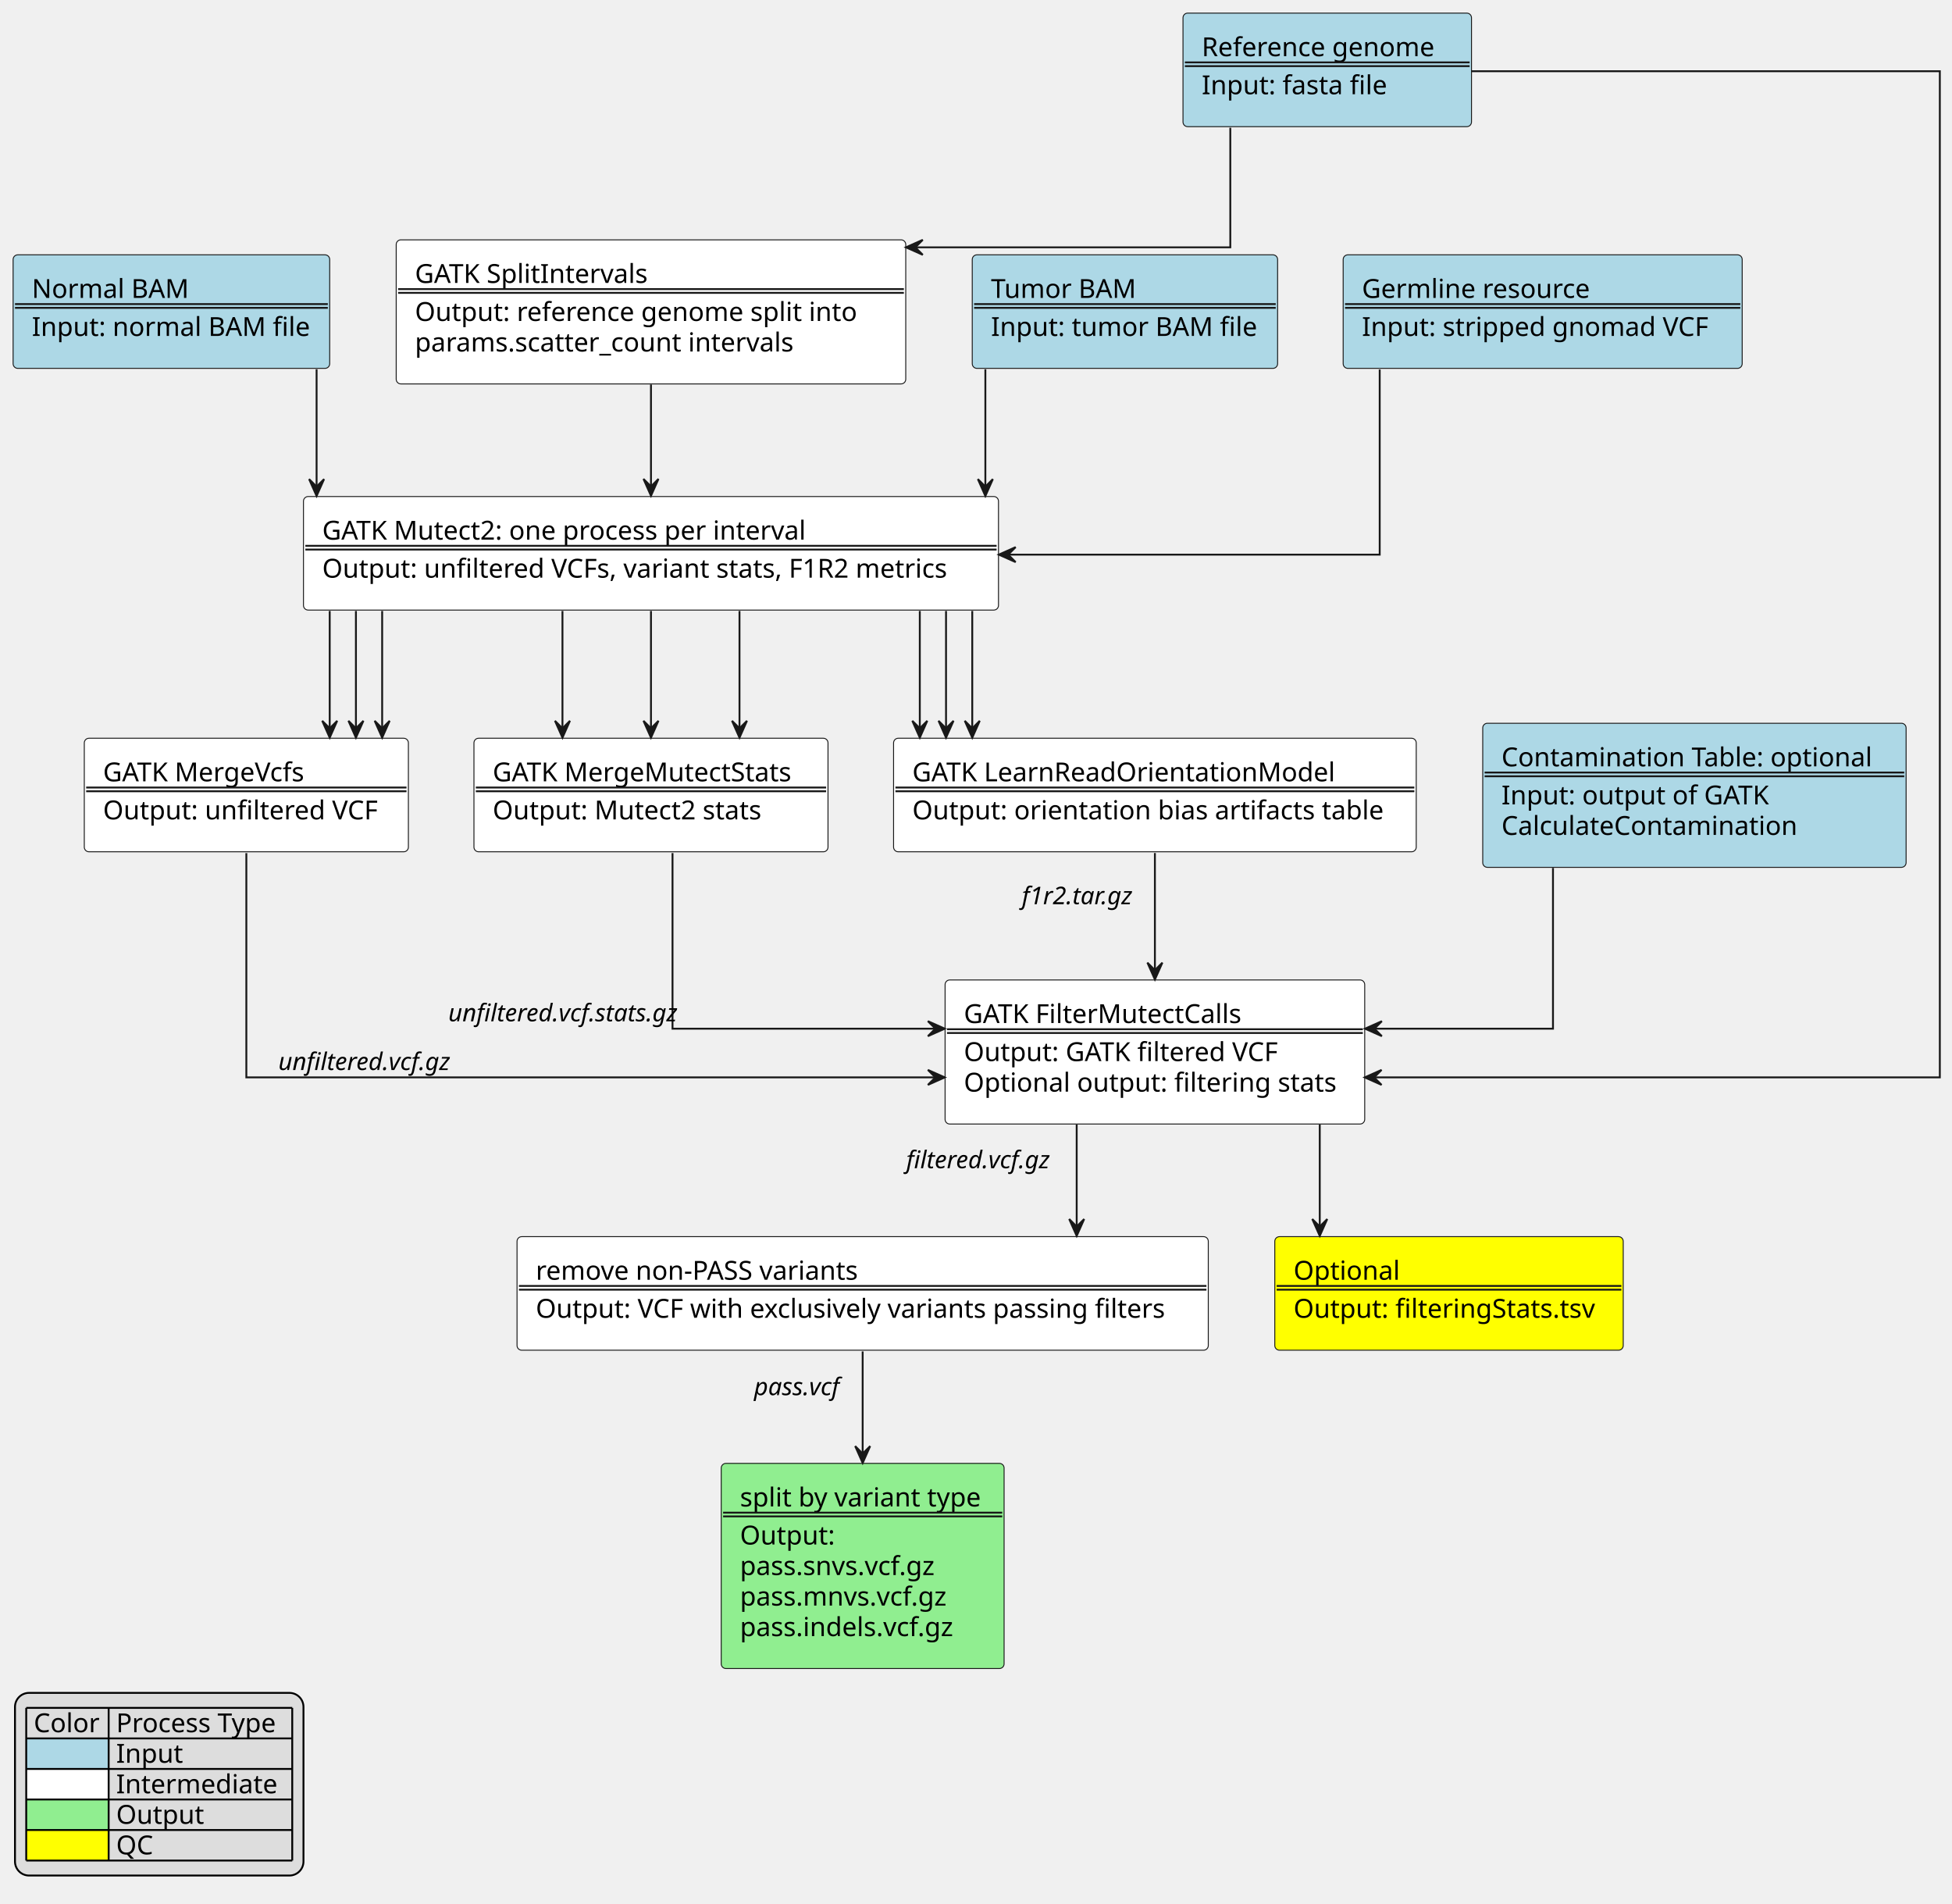
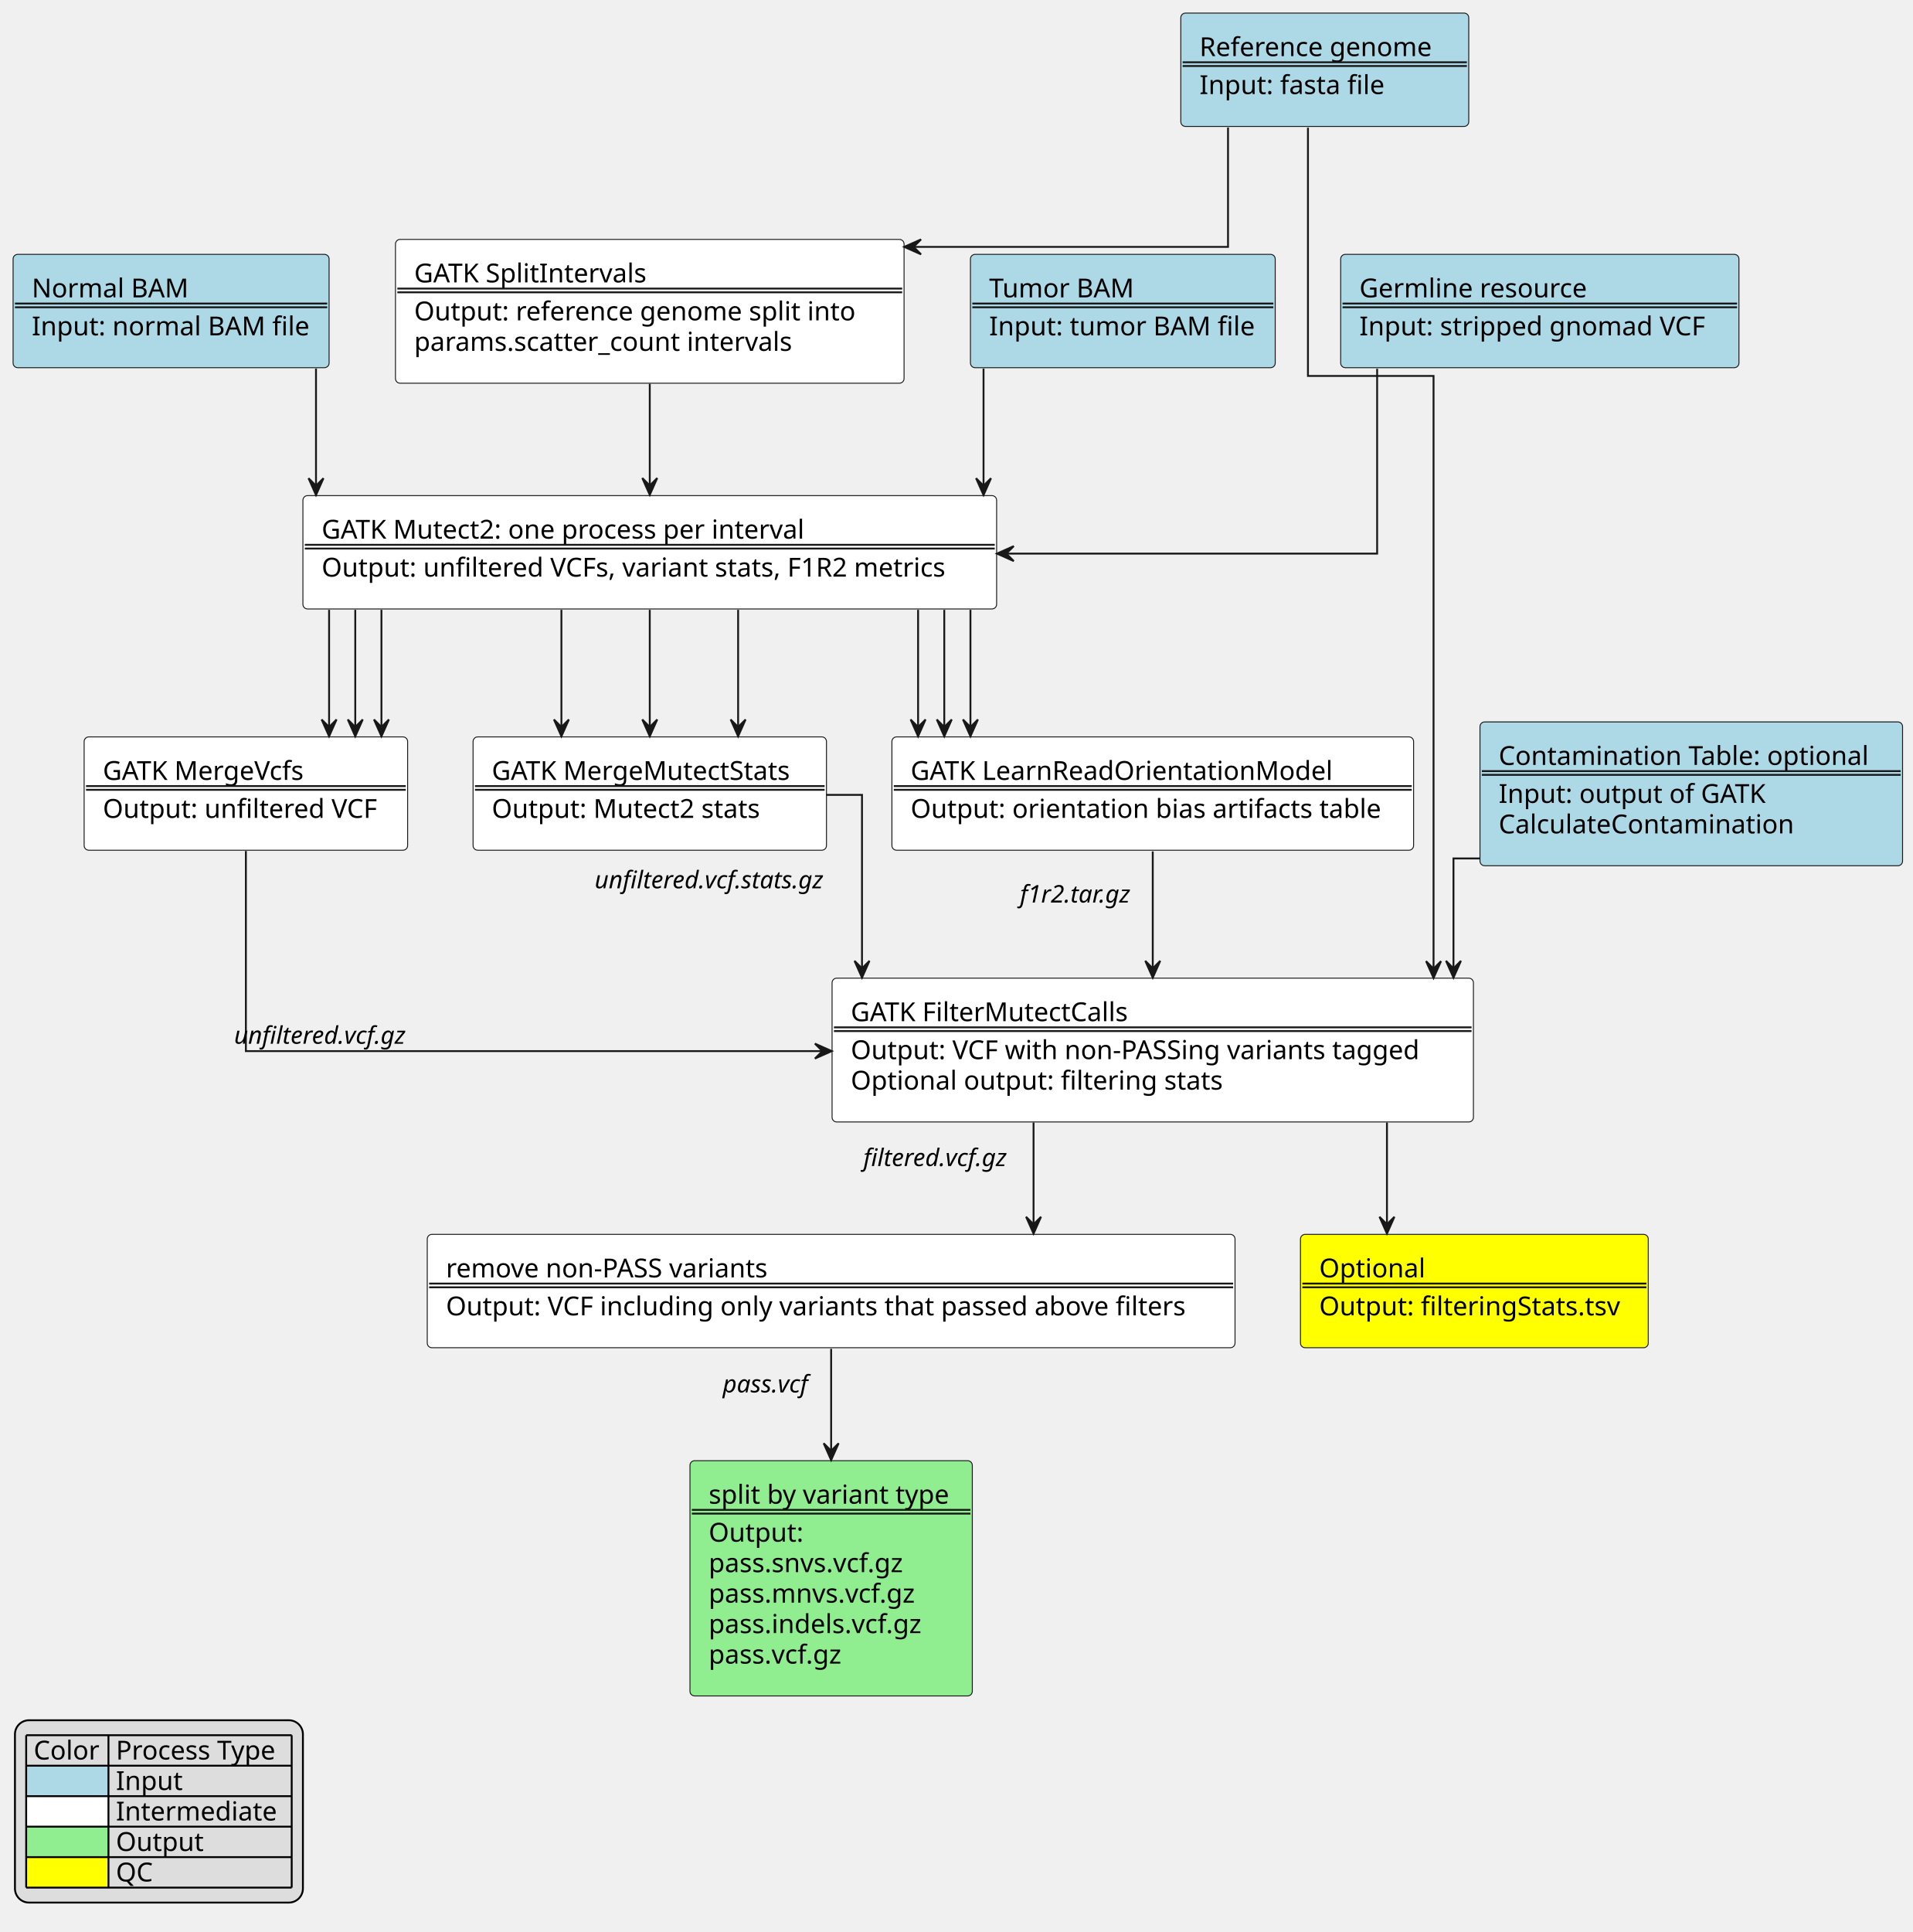
- <svg xmlns="http://www.w3.org/2000/svg" contentStyleType="text/css" height="1016px" preserveAspectRatio="none" style="width:1042px;height:1016px;background:#FFFFFF;" version="1.1" viewBox="0 0 1042 1016" width="1042px" zoomAndPan="magnify">
+ <svg xmlns="http://www.w3.org/2000/svg" contentStyleType="text/css" height="1033px" preserveAspectRatio="none" style="width:1023px;height:1033px;background:#FFFFFF;" version="1.1" viewBox="0 0 1023 1033" width="1023px" zoomAndPan="magnify">
  <defs />
  <g>
    <g id="elem_normal_bam">
      <rect fill="#ADD8E6" height="60.594" rx="2.5" ry="2.5" style="stroke:#181818;stroke-width:0.5;" width="169" x="7" y="136" />
      <text fill="#000000" font-family="sans-serif" font-size="14" lengthAdjust="spacing" textLength="83" x="17" y="158.995">Normal BAM</text>
      <line style="stroke:#181818;stroke-width:1.0;" x1="8" x2="175" y1="162.297" y2="162.297" />
      <line style="stroke:#181818;stroke-width:1.0;" x1="8" x2="175" y1="164.297" y2="164.297" />
      <text fill="#000000" font-family="sans-serif" font-size="14" lengthAdjust="spacing" textLength="149" x="17" y="179.292">Input: normal BAM file</text>
    </g>
    <g id="elem_tumor_bam">
      <rect fill="#ADD8E6" height="60.594" rx="2.5" ry="2.5" style="stroke:#181818;stroke-width:0.5;" width="163" x="519" y="136" />
      <text fill="#000000" font-family="sans-serif" font-size="14" lengthAdjust="spacing" textLength="80" x="529" y="158.995">Tumor BAM</text>
      <line style="stroke:#181818;stroke-width:1.0;" x1="520" x2="681" y1="162.297" y2="162.297" />
      <line style="stroke:#181818;stroke-width:1.0;" x1="520" x2="681" y1="164.297" y2="164.297" />
      <text fill="#000000" font-family="sans-serif" font-size="14" lengthAdjust="spacing" textLength="143" x="529" y="179.292">Input: tumor BAM file</text>
    </g>
    <g id="elem_contamination_table">
      <rect fill="#ADD8E6" height="76.891" rx="2.5" ry="2.5" style="stroke:#181818;stroke-width:0.5;" width="226" x="791.5" y="386" />
      <text fill="#000000" font-family="sans-serif" font-size="14" lengthAdjust="spacing" textLength="206" x="801.5" y="408.995">Contamination Table: optional</text>
      <line style="stroke:#181818;stroke-width:1.0;" x1="792.5" x2="1016.5" y1="412.297" y2="412.297" />
      <line style="stroke:#181818;stroke-width:1.0;" x1="792.5" x2="1016.5" y1="414.297" y2="414.297" />
      <text fill="#000000" font-family="sans-serif" font-size="14" lengthAdjust="spacing" textLength="149" x="801.5" y="429.292">Input: output of GATK</text>
      <text fill="#000000" font-family="sans-serif" font-size="14" lengthAdjust="spacing" textLength="163" x="801.5" y="445.589">CalculateContamination</text>
    </g>
    <g id="elem_reference_genome">
      <rect fill="#ADD8E6" height="60.594" rx="2.5" ry="2.5" style="stroke:#181818;stroke-width:0.5;" width="154" x="631.5" y="7" />
      <text fill="#000000" font-family="sans-serif" font-size="14" lengthAdjust="spacing" textLength="134" x="641.5" y="29.995">Reference genome</text>
      <line style="stroke:#181818;stroke-width:1.0;" x1="632.5" x2="784.5" y1="33.297" y2="33.297" />
      <line style="stroke:#181818;stroke-width:1.0;" x1="632.5" x2="784.5" y1="35.297" y2="35.297" />
      <text fill="#000000" font-family="sans-serif" font-size="14" lengthAdjust="spacing" textLength="100" x="641.5" y="50.292">Input: fasta file</text>
    </g>
    <g id="elem_germline_resource">
      <rect fill="#ADD8E6" height="60.594" rx="2.5" ry="2.5" style="stroke:#181818;stroke-width:0.5;" width="213" x="717" y="136" />
      <text fill="#000000" font-family="sans-serif" font-size="14" lengthAdjust="spacing" textLength="128" x="727" y="158.995">Germline resource</text>
      <line style="stroke:#181818;stroke-width:1.0;" x1="718" x2="929" y1="162.297" y2="162.297" />
      <line style="stroke:#181818;stroke-width:1.0;" x1="718" x2="929" y1="164.297" y2="164.297" />
      <text fill="#000000" font-family="sans-serif" font-size="14" lengthAdjust="spacing" textLength="193" x="727" y="179.292">Input: stripped gnomad VCF</text>
    </g>
    <g id="elem_gatk_splitIntervals">
      <rect fill="#FFFFFF" height="76.891" rx="2.5" ry="2.5" style="stroke:#181818;stroke-width:0.5;" width="272" x="211.5" y="128" />
      <text fill="#000000" font-family="sans-serif" font-size="14" lengthAdjust="spacing" textLength="128" x="221.5" y="150.995">GATK SplitIntervals</text>
      <line style="stroke:#181818;stroke-width:1.0;" x1="212.5" x2="482.5" y1="154.297" y2="154.297" />
      <line style="stroke:#181818;stroke-width:1.0;" x1="212.5" x2="482.5" y1="156.297" y2="156.297" />
      <text fill="#000000" font-family="sans-serif" font-size="14" lengthAdjust="spacing" textLength="248" x="221.5" y="171.292">Output: reference genome split into</text>
      <text fill="#000000" font-family="sans-serif" font-size="14" lengthAdjust="spacing" textLength="211" x="221.5" y="187.589">params.scatter_count intervals</text>
    </g>
    <g id="elem_mutect2_call_sSNV">
      <rect fill="#FFFFFF" height="60.594" rx="2.5" ry="2.5" style="stroke:#181818;stroke-width:0.5;" width="371" x="162" y="265" />
      <text fill="#000000" font-family="sans-serif" font-size="14" lengthAdjust="spacing" textLength="275" x="172" y="287.995">GATK Mutect2: one process per interval</text>
      <line style="stroke:#181818;stroke-width:1.0;" x1="163" x2="532" y1="291.297" y2="291.297" />
      <line style="stroke:#181818;stroke-width:1.0;" x1="163" x2="532" y1="293.297" y2="293.297" />
      <text fill="#000000" font-family="sans-serif" font-size="14" lengthAdjust="spacing" textLength="351" x="172" y="308.292">Output: unfiltered VCFs, variant stats, F1R2 metrics</text>
    </g>
    <g id="elem_gatk_mergeVcfs">
      <rect fill="#FFFFFF" height="60.594" rx="2.5" ry="2.5" style="stroke:#181818;stroke-width:0.5;" width="173" x="45" y="394" />
      <text fill="#000000" font-family="sans-serif" font-size="14" lengthAdjust="spacing" textLength="115" x="55" y="416.995">GATK MergeVcfs</text>
      <line style="stroke:#181818;stroke-width:1.0;" x1="46" x2="217" y1="420.297" y2="420.297" />
      <line style="stroke:#181818;stroke-width:1.0;" x1="46" x2="217" y1="422.297" y2="422.297" />
      <text fill="#000000" font-family="sans-serif" font-size="14" lengthAdjust="spacing" textLength="153" x="55" y="437.292">Output: unfiltered VCF</text>
    </g>
    <g id="elem_mutect2_mergeStats">
      <rect fill="#FFFFFF" height="60.594" rx="2.5" ry="2.5" style="stroke:#181818;stroke-width:0.5;" width="189" x="253" y="394" />
      <text fill="#000000" font-family="sans-serif" font-size="14" lengthAdjust="spacing" textLength="169" x="263" y="416.995">GATK MergeMutectStats</text>
      <line style="stroke:#181818;stroke-width:1.0;" x1="254" x2="441" y1="420.297" y2="420.297" />
      <line style="stroke:#181818;stroke-width:1.0;" x1="254" x2="441" y1="422.297" y2="422.297" />
      <text fill="#000000" font-family="sans-serif" font-size="14" lengthAdjust="spacing" textLength="152" x="263" y="437.292">Output: Mutect2 stats</text>
    </g>
    <g id="elem_gatk_learnReadOrientation">
      <rect fill="#FFFFFF" height="60.594" rx="2.5" ry="2.5" style="stroke:#181818;stroke-width:0.5;" width="279" x="477" y="394" />
      <text fill="#000000" font-family="sans-serif" font-size="14" lengthAdjust="spacing" textLength="234" x="487" y="416.995">GATK LearnReadOrientationModel</text>
      <line style="stroke:#181818;stroke-width:1.0;" x1="478" x2="755" y1="420.297" y2="420.297" />
      <line style="stroke:#181818;stroke-width:1.0;" x1="478" x2="755" y1="422.297" y2="422.297" />
      <text fill="#000000" font-family="sans-serif" font-size="14" lengthAdjust="spacing" textLength="259" x="487" y="437.292">Output: orientation bias artifacts table</text>
    </g>
    <g id="elem_mutect2_filterCalls">
-       <rect fill="#FFFFFF" height="76.891" rx="2.5" ry="2.5" style="stroke:#181818;stroke-width:0.5;" width="224" x="504.5" y="523" />
-       <text fill="#000000" font-family="sans-serif" font-size="14" lengthAdjust="spacing" textLength="155" x="514.5" y="545.995">GATK FilterMutectCalls</text>
-       <line style="stroke:#181818;stroke-width:1.0;" x1="505.5" x2="727.5" y1="549.297" y2="549.297" />
-       <line style="stroke:#181818;stroke-width:1.0;" x1="505.5" x2="727.5" y1="551.297" y2="551.297" />
-       <text fill="#000000" font-family="sans-serif" font-size="14" lengthAdjust="spacing" textLength="177" x="514.5" y="566.292">Output: GATK filtered VCF</text>
-       <text fill="#000000" font-family="sans-serif" font-size="14" lengthAdjust="spacing" textLength="204" x="514.5" y="582.589">Optional output: filtering stats</text>
+       <rect fill="#FFFFFF" height="76.891" rx="2.5" ry="2.5" style="stroke:#181818;stroke-width:0.5;" width="343" x="445" y="523" />
+       <text fill="#000000" font-family="sans-serif" font-size="14" lengthAdjust="spacing" textLength="155" x="455" y="545.995">GATK FilterMutectCalls</text>
+       <line style="stroke:#181818;stroke-width:1.0;" x1="446" x2="787" y1="549.297" y2="549.297" />
+       <line style="stroke:#181818;stroke-width:1.0;" x1="446" x2="787" y1="551.297" y2="551.297" />
+       <text fill="#000000" font-family="sans-serif" font-size="14" lengthAdjust="spacing" textLength="319" x="455" y="566.292">Output: VCF with non-PASSing variants tagged</text>
+       <text fill="#000000" font-family="sans-serif" font-size="14" lengthAdjust="spacing" textLength="204" x="455" y="582.589">Optional output: filtering stats</text>
    </g>
    <g id="elem_awk_filterVCF">
-       <rect fill="#FFFFFF" height="60.594" rx="2.5" ry="2.5" style="stroke:#181818;stroke-width:0.5;" width="369" x="276" y="660" />
-       <text fill="#000000" font-family="sans-serif" font-size="14" lengthAdjust="spacing" textLength="181" x="286" y="682.995">remove non-PASS variants</text>
-       <line style="stroke:#181818;stroke-width:1.0;" x1="277" x2="644" y1="686.297" y2="686.297" />
-       <line style="stroke:#181818;stroke-width:1.0;" x1="277" x2="644" y1="688.297" y2="688.297" />
-       <text fill="#000000" font-family="sans-serif" font-size="14" lengthAdjust="spacing" textLength="349" x="286" y="703.292">Output: VCF with exclusively variants passing filters</text>
+       <rect fill="#FFFFFF" height="60.594" rx="2.5" ry="2.5" style="stroke:#181818;stroke-width:0.5;" width="432" x="228.5" y="660" />
+       <text fill="#000000" font-family="sans-serif" font-size="14" lengthAdjust="spacing" textLength="181" x="238.5" y="682.995">remove non-PASS variants</text>
+       <line style="stroke:#181818;stroke-width:1.0;" x1="229.5" x2="659.5" y1="686.297" y2="686.297" />
+       <line style="stroke:#181818;stroke-width:1.0;" x1="229.5" x2="659.5" y1="688.297" y2="688.297" />
+       <text fill="#000000" font-family="sans-serif" font-size="14" lengthAdjust="spacing" textLength="412" x="238.5" y="703.292">Output: VCF including only variants that passed above filters</text>
    </g>
    <g id="elem_bcftools_splitVCF">
-       <rect fill="#90EE90" height="109.484" rx="2.5" ry="2.5" style="stroke:#181818;stroke-width:0.5;" width="151" x="385" y="781" />
-       <text fill="#000000" font-family="sans-serif" font-size="14" lengthAdjust="spacing" textLength="131" x="395" y="803.995">split by variant type</text>
-       <line style="stroke:#181818;stroke-width:1.0;" x1="386" x2="535" y1="807.297" y2="807.297" />
-       <line style="stroke:#181818;stroke-width:1.0;" x1="386" x2="535" y1="809.297" y2="809.297" />
-       <text fill="#000000" font-family="sans-serif" font-size="14" lengthAdjust="spacing" textLength="53" x="395" y="824.292">Output:</text>
-       <text fill="#000000" font-family="sans-serif" font-size="14" lengthAdjust="spacing" textLength="113" x="395" y="840.589">pass.snvs.vcf.gz</text>
-       <text fill="#000000" font-family="sans-serif" font-size="14" lengthAdjust="spacing" textLength="118" x="395" y="856.886">pass.mnvs.vcf.gz</text>
-       <text fill="#000000" font-family="sans-serif" font-size="14" lengthAdjust="spacing" textLength="122" x="395" y="873.183">pass.indels.vcf.gz</text>
+       <rect fill="#90EE90" height="125.781" rx="2.5" ry="2.5" style="stroke:#181818;stroke-width:0.5;" width="151" x="369" y="781" />
+       <text fill="#000000" font-family="sans-serif" font-size="14" lengthAdjust="spacing" textLength="131" x="379" y="803.995">split by variant type</text>
+       <line style="stroke:#181818;stroke-width:1.0;" x1="370" x2="519" y1="807.297" y2="807.297" />
+       <line style="stroke:#181818;stroke-width:1.0;" x1="370" x2="519" y1="809.297" y2="809.297" />
+       <text fill="#000000" font-family="sans-serif" font-size="14" lengthAdjust="spacing" textLength="53" x="379" y="824.292">Output:</text>
+       <text fill="#000000" font-family="sans-serif" font-size="14" lengthAdjust="spacing" textLength="113" x="379" y="840.589">pass.snvs.vcf.gz</text>
+       <text fill="#000000" font-family="sans-serif" font-size="14" lengthAdjust="spacing" textLength="118" x="379" y="856.886">pass.mnvs.vcf.gz</text>
+       <text fill="#000000" font-family="sans-serif" font-size="14" lengthAdjust="spacing" textLength="122" x="379" y="873.183">pass.indels.vcf.gz</text>
+       <text fill="#000000" font-family="sans-serif" font-size="14" lengthAdjust="spacing" textLength="77" x="379" y="889.48">pass.vcf.gz</text>
    </g>
    <g id="elem_gatk_filteringStats">
-       <rect fill="#FFFF00" height="60.594" rx="2.5" ry="2.5" style="stroke:#181818;stroke-width:0.5;" width="186" x="680.5" y="660" />
-       <text fill="#000000" font-family="sans-serif" font-size="14" lengthAdjust="spacing" textLength="57" x="690.5" y="682.995">Optional</text>
-       <line style="stroke:#181818;stroke-width:1.0;" x1="681.5" x2="865.5" y1="686.297" y2="686.297" />
-       <line style="stroke:#181818;stroke-width:1.0;" x1="681.5" x2="865.5" y1="688.297" y2="688.297" />
-       <text fill="#000000" font-family="sans-serif" font-size="14" lengthAdjust="spacing" textLength="166" x="690.5" y="703.292">Output: filteringStats.tsv</text>
+       <rect fill="#FFFF00" height="60.594" rx="2.5" ry="2.5" style="stroke:#181818;stroke-width:0.5;" width="186" x="695.5" y="660" />
+       <text fill="#000000" font-family="sans-serif" font-size="14" lengthAdjust="spacing" textLength="57" x="705.5" y="682.995">Optional</text>
+       <line style="stroke:#181818;stroke-width:1.0;" x1="696.5" x2="880.5" y1="686.297" y2="686.297" />
+       <line style="stroke:#181818;stroke-width:1.0;" x1="696.5" x2="880.5" y1="688.297" y2="688.297" />
+       <text fill="#000000" font-family="sans-serif" font-size="14" lengthAdjust="spacing" textLength="166" x="705.5" y="703.292">Output: filteringStats.tsv</text>
    </g>
    <g id="link_reference_genome_gatk_splitIntervals">
      <path codeLine="27" d="M656.75,68.18 C656.75,95.77 656.75,132 656.75,132 C656.75,132 488.59,132 488.59,132 " fill="none" id="reference_genome-to-gatk_splitIntervals" style="stroke:#181818;stroke-width:1.0;" />
      <polygon fill="#181818" points="483.59,132,492.59,136,488.59,132,492.59,128,483.59,132" style="stroke:#181818;stroke-width:1.0;" />
    </g>
    <g id="link_normal_bam_mutect2_call_sSNV">
      <path codeLine="28" d="M169,197.07 C169,197.07 169,259.7 169,259.7 " fill="none" id="normal_bam-to-mutect2_call_sSNV" style="stroke:#181818;stroke-width:1.0;" />
      <polygon fill="#181818" points="169,264.7,173,255.7,169,259.7,165,255.7,169,264.7" style="stroke:#181818;stroke-width:1.0;" />
    </g>
    <g id="link_tumor_bam_mutect2_call_sSNV">
      <path codeLine="29" d="M526,197.07 C526,197.07 526,259.7 526,259.7 " fill="none" id="tumor_bam-to-mutect2_call_sSNV" style="stroke:#181818;stroke-width:1.0;" />
      <polygon fill="#181818" points="526,264.7,530,255.7,526,259.7,522,255.7,526,264.7" style="stroke:#181818;stroke-width:1.0;" />
    </g>
    <g id="link_gatk_splitIntervals_mutect2_call_sSNV">
      <path codeLine="30" d="M347.5,205.2 C347.5,205.2 347.5,259.6 347.5,259.6 " fill="none" id="gatk_splitIntervals-to-mutect2_call_sSNV" style="stroke:#181818;stroke-width:1.0;" />
      <polygon fill="#181818" points="347.5,264.6,351.5,255.6,347.5,259.6,343.5,255.6,347.5,264.6" style="stroke:#181818;stroke-width:1.0;" />
    </g>
    <g id="link_germline_resource_mutect2_call_sSNV">
      <path codeLine="31" d="M736.5,197.19 C736.5,235.48 736.5,296 736.5,296 C736.5,296 538.17,296 538.17,296 " fill="none" id="germline_resource-to-mutect2_call_sSNV" style="stroke:#181818;stroke-width:1.0;" />
      <polygon fill="#181818" points="533.17,296,542.17,300,538.17,296,542.17,292,533.17,296" style="stroke:#181818;stroke-width:1.0;" />
    </g>
    <g id="link_mutect2_call_sSNV_gatk_mergeVcfs">
      <path codeLine="32" d="M176,326.07 C176,326.07 176,388.7 176,388.7 " fill="none" id="mutect2_call_sSNV-to-gatk_mergeVcfs" style="stroke:#181818;stroke-width:1.0;" />
      <polygon fill="#181818" points="176,393.7,180,384.7,176,388.7,172,384.7,176,393.7" style="stroke:#181818;stroke-width:1.0;" />
    </g>
    <g id="link_mutect2_call_sSNV_gatk_mergeVcfs">
      <path codeLine="35" d="M190,326.07 C190,326.07 190,388.7 190,388.7 " fill="none" id="mutect2_call_sSNV-to-gatk_mergeVcfs-1" style="stroke:#181818;stroke-width:1.0;" />
      <polygon fill="#181818" points="190,393.7,194,384.7,190,388.7,186,384.7,190,393.7" style="stroke:#181818;stroke-width:1.0;" />
    </g>
    <g id="link_mutect2_call_sSNV_gatk_mergeVcfs">
      <path codeLine="36" d="M204,326.07 C204,326.07 204,388.7 204,388.7 " fill="none" id="mutect2_call_sSNV-to-gatk_mergeVcfs-2" style="stroke:#181818;stroke-width:1.0;" />
      <polygon fill="#181818" points="204,393.7,208,384.7,204,388.7,200,384.7,204,393.7" style="stroke:#181818;stroke-width:1.0;" />
    </g>
    <g id="link_mutect2_call_sSNV_gatk_learnReadOrientation">
      <path codeLine="33" d="M491,326.07 C491,326.07 491,388.7 491,388.7 " fill="none" id="mutect2_call_sSNV-to-gatk_learnReadOrientation" style="stroke:#181818;stroke-width:1.0;" />
      <polygon fill="#181818" points="491,393.7,495,384.7,491,388.7,487,384.7,491,393.7" style="stroke:#181818;stroke-width:1.0;" />
    </g>
    <g id="link_mutect2_call_sSNV_gatk_learnReadOrientation">
      <path codeLine="37" d="M505,326.07 C505,326.07 505,388.7 505,388.7 " fill="none" id="mutect2_call_sSNV-to-gatk_learnReadOrientation-1" style="stroke:#181818;stroke-width:1.0;" />
      <polygon fill="#181818" points="505,393.7,509,384.7,505,388.7,501,384.7,505,393.7" style="stroke:#181818;stroke-width:1.0;" />
    </g>
    <g id="link_mutect2_call_sSNV_gatk_learnReadOrientation">
      <path codeLine="39" d="M519,326.07 C519,326.07 519,388.7 519,388.7 " fill="none" id="mutect2_call_sSNV-to-gatk_learnReadOrientation-2" style="stroke:#181818;stroke-width:1.0;" />
      <polygon fill="#181818" points="519,393.7,523,384.7,519,388.7,515,384.7,519,393.7" style="stroke:#181818;stroke-width:1.0;" />
    </g>
    <g id="link_mutect2_call_sSNV_mutect2_mergeStats">
      <path codeLine="34" d="M347.5,326.07 C347.5,326.07 347.5,388.7 347.5,388.7 " fill="none" id="mutect2_call_sSNV-to-mutect2_mergeStats" style="stroke:#181818;stroke-width:1.0;" />
      <polygon fill="#181818" points="347.5,393.7,351.5,384.7,347.5,388.7,343.5,384.7,347.5,393.7" style="stroke:#181818;stroke-width:1.0;" />
    </g>
    <g id="link_mutect2_call_sSNV_mutect2_mergeStats">
      <path codeLine="38" d="M300.25,326.07 C300.25,326.07 300.25,388.7 300.25,388.7 " fill="none" id="mutect2_call_sSNV-to-mutect2_mergeStats-1" style="stroke:#181818;stroke-width:1.0;" />
      <polygon fill="#181818" points="300.25,393.7,304.25,384.7,300.25,388.7,296.25,384.7,300.25,393.7" style="stroke:#181818;stroke-width:1.0;" />
    </g>
    <g id="link_mutect2_call_sSNV_mutect2_mergeStats">
      <path codeLine="40" d="M394.75,326.07 C394.75,326.07 394.75,388.7 394.75,388.7 " fill="none" id="mutect2_call_sSNV-to-mutect2_mergeStats-2" style="stroke:#181818;stroke-width:1.0;" />
      <polygon fill="#181818" points="394.75,393.7,398.75,384.7,394.75,388.7,390.75,384.7,394.75,393.7" style="stroke:#181818;stroke-width:1.0;" />
    </g>
    <g id="link_gatk_mergeVcfs_mutect2_filterCalls">
-       <path codeLine="42" d="M131.5,455.32 C131.5,499.35 131.5,575 131.5,575 C131.5,575 499.32,575 499.32,575 " fill="none" id="gatk_mergeVcfs-to-mutect2_filterCalls" style="stroke:#181818;stroke-width:1.0;" />
-       <polygon fill="#181818" points="504.32,575,495.32,571,499.32,575,495.32,579,504.32,575" style="stroke:#181818;stroke-width:1.0;" />
-       <text fill="#000000" font-family="sans-serif" font-size="13" font-style="italic" lengthAdjust="spacing" textLength="102" x="148.57" y="571.067">unfiltered.vcf.gz</text>
+       <path codeLine="42" d="M131.5,455.02 C131.5,495.52 131.5,562 131.5,562 C131.5,562 439.82,562 439.82,562 " fill="none" id="gatk_mergeVcfs-to-mutect2_filterCalls" style="stroke:#181818;stroke-width:1.0;" />
+       <polygon fill="#181818" points="444.82,562,435.82,558,439.82,562,435.82,566,444.82,562" style="stroke:#181818;stroke-width:1.0;" />
+       <text fill="#000000" font-family="sans-serif" font-size="13" font-style="italic" lengthAdjust="spacing" textLength="102" x="125.17" y="558.067">unfiltered.vcf.gz</text>
    </g>
    <g id="link_gatk_learnReadOrientation_mutect2_filterCalls">
      <path codeLine="43" d="M616.5,455.25 C616.5,455.25 616.5,517.76 616.5,517.76 " fill="none" id="gatk_learnReadOrientation-to-mutect2_filterCalls" style="stroke:#181818;stroke-width:1.0;" />
      <polygon fill="#181818" points="616.5,522.76,620.5,513.76,616.5,517.76,612.5,513.76,616.5,522.76" style="stroke:#181818;stroke-width:1.0;" />
      <text fill="#000000" font-family="sans-serif" font-size="13" font-style="italic" lengthAdjust="spacing" textLength="66" x="545.5" y="482.567">f1r2.tar.gz</text>
    </g>
    <g id="link_mutect2_mergeStats_mutect2_filterCalls">
-       <path codeLine="44" d="M359,455.28 C359,492.14 359,549 359,549 C359,549 499.31,549 499.31,549 " fill="none" id="mutect2_mergeStats-to-mutect2_filterCalls" style="stroke:#181818;stroke-width:1.0;" />
-       <polygon fill="#181818" points="504.31,549,495.31,545,499.31,549,495.31,553,504.31,549" style="stroke:#181818;stroke-width:1.0;" />
-       <text fill="#000000" font-family="sans-serif" font-size="13" font-style="italic" lengthAdjust="spacing" textLength="138" x="239.29" y="545.067">unfiltered.vcf.stats.gz</text>
+       <path codeLine="44" d="M442,425 C453.34,425 461,425 461,425 C461,425 461,517.75 461,517.75 " fill="none" id="mutect2_mergeStats-to-mutect2_filterCalls" style="stroke:#181818;stroke-width:1.0;" />
+       <polygon fill="#181818" points="461,522.75,465,513.75,461,517.75,457,513.75,461,522.75" style="stroke:#181818;stroke-width:1.0;" />
+       <text fill="#000000" font-family="sans-serif" font-size="13" font-style="italic" lengthAdjust="spacing" textLength="138" x="318" y="474.947">unfiltered.vcf.stats.gz</text>
    </g>
    <g id="link_reference_genome_mutect2_filterCalls">
-       <path codeLine="45" d="M785.58,38 C882.26,38 1035.5,38 1035.5,38 C1035.5,38 1035.5,575 1035.5,575 C1035.5,575 733.51,575 733.51,575 " fill="none" id="reference_genome-to-mutect2_filterCalls" style="stroke:#181818;stroke-width:1.0;" />
-       <polygon fill="#181818" points="728.51,575,737.51,579,733.51,575,737.51,571,728.51,575" style="stroke:#181818;stroke-width:1.0;" />
+       <path codeLine="45" d="M699.5,68.25 C699.5,115.62 699.5,201 699.5,201 C699.5,201 766.67,201 766.67,201 C766.67,201 766.67,517.92 766.67,517.92 " fill="none" id="reference_genome-to-mutect2_filterCalls" style="stroke:#181818;stroke-width:1.0;" />
+       <polygon fill="#181818" points="766.67,522.92,770.67,513.92,766.67,517.92,762.67,513.92,766.67,522.92" style="stroke:#181818;stroke-width:1.0;" />
    </g>
    <g id="link_contamination_table_mutect2_filterCalls">
-       <path codeLine="46" d="M829,463.21 C829,499.76 829,549 829,549 C829,549 733.66,549 733.66,549 " fill="none" id="contamination_table-to-mutect2_filterCalls" style="stroke:#181818;stroke-width:1.0;" />
-       <polygon fill="#181818" points="728.66,549,737.66,553,733.66,549,737.66,545,728.66,549" style="stroke:#181818;stroke-width:1.0;" />
+       <path codeLine="46" d="M791.43,459 C782.78,459 777.33,459 777.33,459 C777.33,459 777.33,517.75 777.33,517.75 " fill="none" id="contamination_table-to-mutect2_filterCalls" style="stroke:#181818;stroke-width:1.0;" />
+       <polygon fill="#181818" points="777.33,522.75,781.33,513.75,777.33,517.75,773.33,513.75,777.33,522.75" style="stroke:#181818;stroke-width:1.0;" />
    </g>
    <g id="link_mutect2_filterCalls_gatk_filteringStats">
-       <path codeLine="47" d="M704.5,600.2 C704.5,600.2 704.5,654.6 704.5,654.6 " fill="none" id="mutect2_filterCalls-to-gatk_filteringStats" style="stroke:#181818;stroke-width:1.0;" />
-       <polygon fill="#181818" points="704.5,659.6,708.5,650.6,704.5,654.6,700.5,650.6,704.5,659.6" style="stroke:#181818;stroke-width:1.0;" />
+       <path codeLine="47" d="M741.75,600.2 C741.75,600.2 741.75,654.6 741.75,654.6 " fill="none" id="mutect2_filterCalls-to-gatk_filteringStats" style="stroke:#181818;stroke-width:1.0;" />
+       <polygon fill="#181818" points="741.75,659.6,745.75,650.6,741.75,654.6,737.75,650.6,741.75,659.6" style="stroke:#181818;stroke-width:1.0;" />
    </g>
    <g id="link_mutect2_filterCalls_awk_filterVCF">
-       <path codeLine="48" d="M574.75,600.2 C574.75,600.2 574.75,654.6 574.75,654.6 " fill="none" id="mutect2_filterCalls-to-awk_filterVCF" style="stroke:#181818;stroke-width:1.0;" />
-       <polygon fill="#181818" points="574.75,659.6,578.75,650.6,574.75,654.6,570.75,650.6,574.75,659.6" style="stroke:#181818;stroke-width:1.0;" />
-       <text fill="#000000" font-family="sans-serif" font-size="13" font-style="italic" lengthAdjust="spacing" textLength="86" x="483.75" y="623.467">filtered.vcf.gz</text>
+       <path codeLine="48" d="M552.75,600.2 C552.75,600.2 552.75,654.6 552.75,654.6 " fill="none" id="mutect2_filterCalls-to-awk_filterVCF" style="stroke:#181818;stroke-width:1.0;" />
+       <polygon fill="#181818" points="552.75,659.6,556.75,650.6,552.75,654.6,548.75,650.6,552.75,659.6" style="stroke:#181818;stroke-width:1.0;" />
+       <text fill="#000000" font-family="sans-serif" font-size="13" font-style="italic" lengthAdjust="spacing" textLength="86" x="461.75" y="623.467">filtered.vcf.gz</text>
    </g>
    <g id="link_awk_filterVCF_bcftools_splitVCF">
-       <path codeLine="49" d="M460.5,721.25 C460.5,721.25 460.5,775.79 460.5,775.79 " fill="none" id="awk_filterVCF-to-bcftools_splitVCF" style="stroke:#181818;stroke-width:1.0;" />
-       <polygon fill="#181818" points="460.5,780.79,464.5,771.79,460.5,775.79,456.5,771.79,460.5,780.79" style="stroke:#181818;stroke-width:1.0;" />
-       <text fill="#000000" font-family="sans-serif" font-size="13" font-style="italic" lengthAdjust="spacing" textLength="53" x="402.5" y="744.587">pass.vcf</text>
-     </g>
-     <rect fill="#DDDDDD" height="97.484" rx="7.5" ry="7.5" style="stroke:#000000;stroke-width:1.0;" width="154" x="8" y="903.484" />
-     <text fill="#000000" font-family="sans-serif" font-size="14" lengthAdjust="spacing" textLength="36" x="18" y="924.48">Color</text>
-     <text fill="#000000" font-family="sans-serif" font-size="14" lengthAdjust="spacing" textLength="94" x="62" y="924.48">Process Type</text>
-     <rect fill="#ADD8E6" height="16.297" style="stroke:none;stroke-width:1.0;" width="44" x="14" y="927.781" />
-     <text fill="#000000" font-family="sans-serif" font-size="14" lengthAdjust="spacing" textLength="4" x="14" y="940.776"> </text>
-     <text fill="#000000" font-family="sans-serif" font-size="14" lengthAdjust="spacing" textLength="35" x="62" y="940.776">Input</text>
-     <rect fill="#FFFFFF" height="16.297" style="stroke:none;stroke-width:1.0;" width="44" x="14" y="944.078" />
+       <path codeLine="49" d="M444.5,721.19 C444.5,721.19 444.5,775.69 444.5,775.69 " fill="none" id="awk_filterVCF-to-bcftools_splitVCF" style="stroke:#181818;stroke-width:1.0;" />
+       <polygon fill="#181818" points="444.5,780.69,448.5,771.69,444.5,775.69,440.5,771.69,444.5,780.69" style="stroke:#181818;stroke-width:1.0;" />
+       <text fill="#000000" font-family="sans-serif" font-size="13" font-style="italic" lengthAdjust="spacing" textLength="53" x="386.5" y="744.507">pass.vcf</text>
+     </g>
+     <rect fill="#DDDDDD" height="97.484" rx="7.5" ry="7.5" style="stroke:#000000;stroke-width:1.0;" width="154" x="8" y="919.781" />
+     <text fill="#000000" font-family="sans-serif" font-size="14" lengthAdjust="spacing" textLength="36" x="18" y="940.776">Color</text>
+     <text fill="#000000" font-family="sans-serif" font-size="14" lengthAdjust="spacing" textLength="94" x="62" y="940.776">Process Type</text>
+     <rect fill="#ADD8E6" height="16.297" style="stroke:none;stroke-width:1.0;" width="44" x="14" y="944.078" />
    <text fill="#000000" font-family="sans-serif" font-size="14" lengthAdjust="spacing" textLength="4" x="14" y="957.073"> </text>
-     <text fill="#000000" font-family="sans-serif" font-size="14" lengthAdjust="spacing" textLength="87" x="62" y="957.073">Intermediate</text>
-     <rect fill="#90EE90" height="16.297" style="stroke:none;stroke-width:1.0;" width="44" x="14" y="960.375" />
+     <text fill="#000000" font-family="sans-serif" font-size="14" lengthAdjust="spacing" textLength="35" x="62" y="957.073">Input</text>
+     <rect fill="#FFFFFF" height="16.297" style="stroke:none;stroke-width:1.0;" width="44" x="14" y="960.375" />
    <text fill="#000000" font-family="sans-serif" font-size="14" lengthAdjust="spacing" textLength="4" x="14" y="973.37"> </text>
-     <text fill="#000000" font-family="sans-serif" font-size="14" lengthAdjust="spacing" textLength="48" x="62" y="973.37">Output</text>
-     <rect fill="#FFFF00" height="16.297" style="stroke:none;stroke-width:1.0;" width="44" x="14" y="976.672" />
+     <text fill="#000000" font-family="sans-serif" font-size="14" lengthAdjust="spacing" textLength="87" x="62" y="973.37">Intermediate</text>
+     <rect fill="#90EE90" height="16.297" style="stroke:none;stroke-width:1.0;" width="44" x="14" y="976.672" />
    <text fill="#000000" font-family="sans-serif" font-size="14" lengthAdjust="spacing" textLength="4" x="14" y="989.667"> </text>
-     <text fill="#000000" font-family="sans-serif" font-size="14" lengthAdjust="spacing" textLength="21" x="62" y="989.667">QC</text>
-     <line style="stroke:#000000;stroke-width:1.0;" x1="14" x2="156" y1="911.484" y2="911.484" />
+     <text fill="#000000" font-family="sans-serif" font-size="14" lengthAdjust="spacing" textLength="48" x="62" y="989.667">Output</text>
+     <rect fill="#FFFF00" height="16.297" style="stroke:none;stroke-width:1.0;" width="44" x="14" y="992.969" />
+     <text fill="#000000" font-family="sans-serif" font-size="14" lengthAdjust="spacing" textLength="4" x="14" y="1005.964"> </text>
+     <text fill="#000000" font-family="sans-serif" font-size="14" lengthAdjust="spacing" textLength="21" x="62" y="1005.964">QC</text>
    <line style="stroke:#000000;stroke-width:1.0;" x1="14" x2="156" y1="927.781" y2="927.781" />
    <line style="stroke:#000000;stroke-width:1.0;" x1="14" x2="156" y1="944.078" y2="944.078" />
    <line style="stroke:#000000;stroke-width:1.0;" x1="14" x2="156" y1="960.375" y2="960.375" />
    <line style="stroke:#000000;stroke-width:1.0;" x1="14" x2="156" y1="976.672" y2="976.672" />
    <line style="stroke:#000000;stroke-width:1.0;" x1="14" x2="156" y1="992.969" y2="992.969" />
-     <line style="stroke:#000000;stroke-width:1.0;" x1="14" x2="14" y1="911.484" y2="992.969" />
-     <line style="stroke:#000000;stroke-width:1.0;" x1="58" x2="58" y1="911.484" y2="992.969" />
-     <line style="stroke:#000000;stroke-width:1.0;" x1="156" x2="156" y1="911.484" y2="992.969" />
+     <line style="stroke:#000000;stroke-width:1.0;" x1="14" x2="156" y1="1009.266" y2="1009.266" />
+     <line style="stroke:#000000;stroke-width:1.0;" x1="14" x2="14" y1="927.781" y2="1009.266" />
+     <line style="stroke:#000000;stroke-width:1.0;" x1="58" x2="58" y1="927.781" y2="1009.266" />
+     <line style="stroke:#000000;stroke-width:1.0;" x1="156" x2="156" y1="927.781" y2="1009.266" />
  </g>
</svg>
